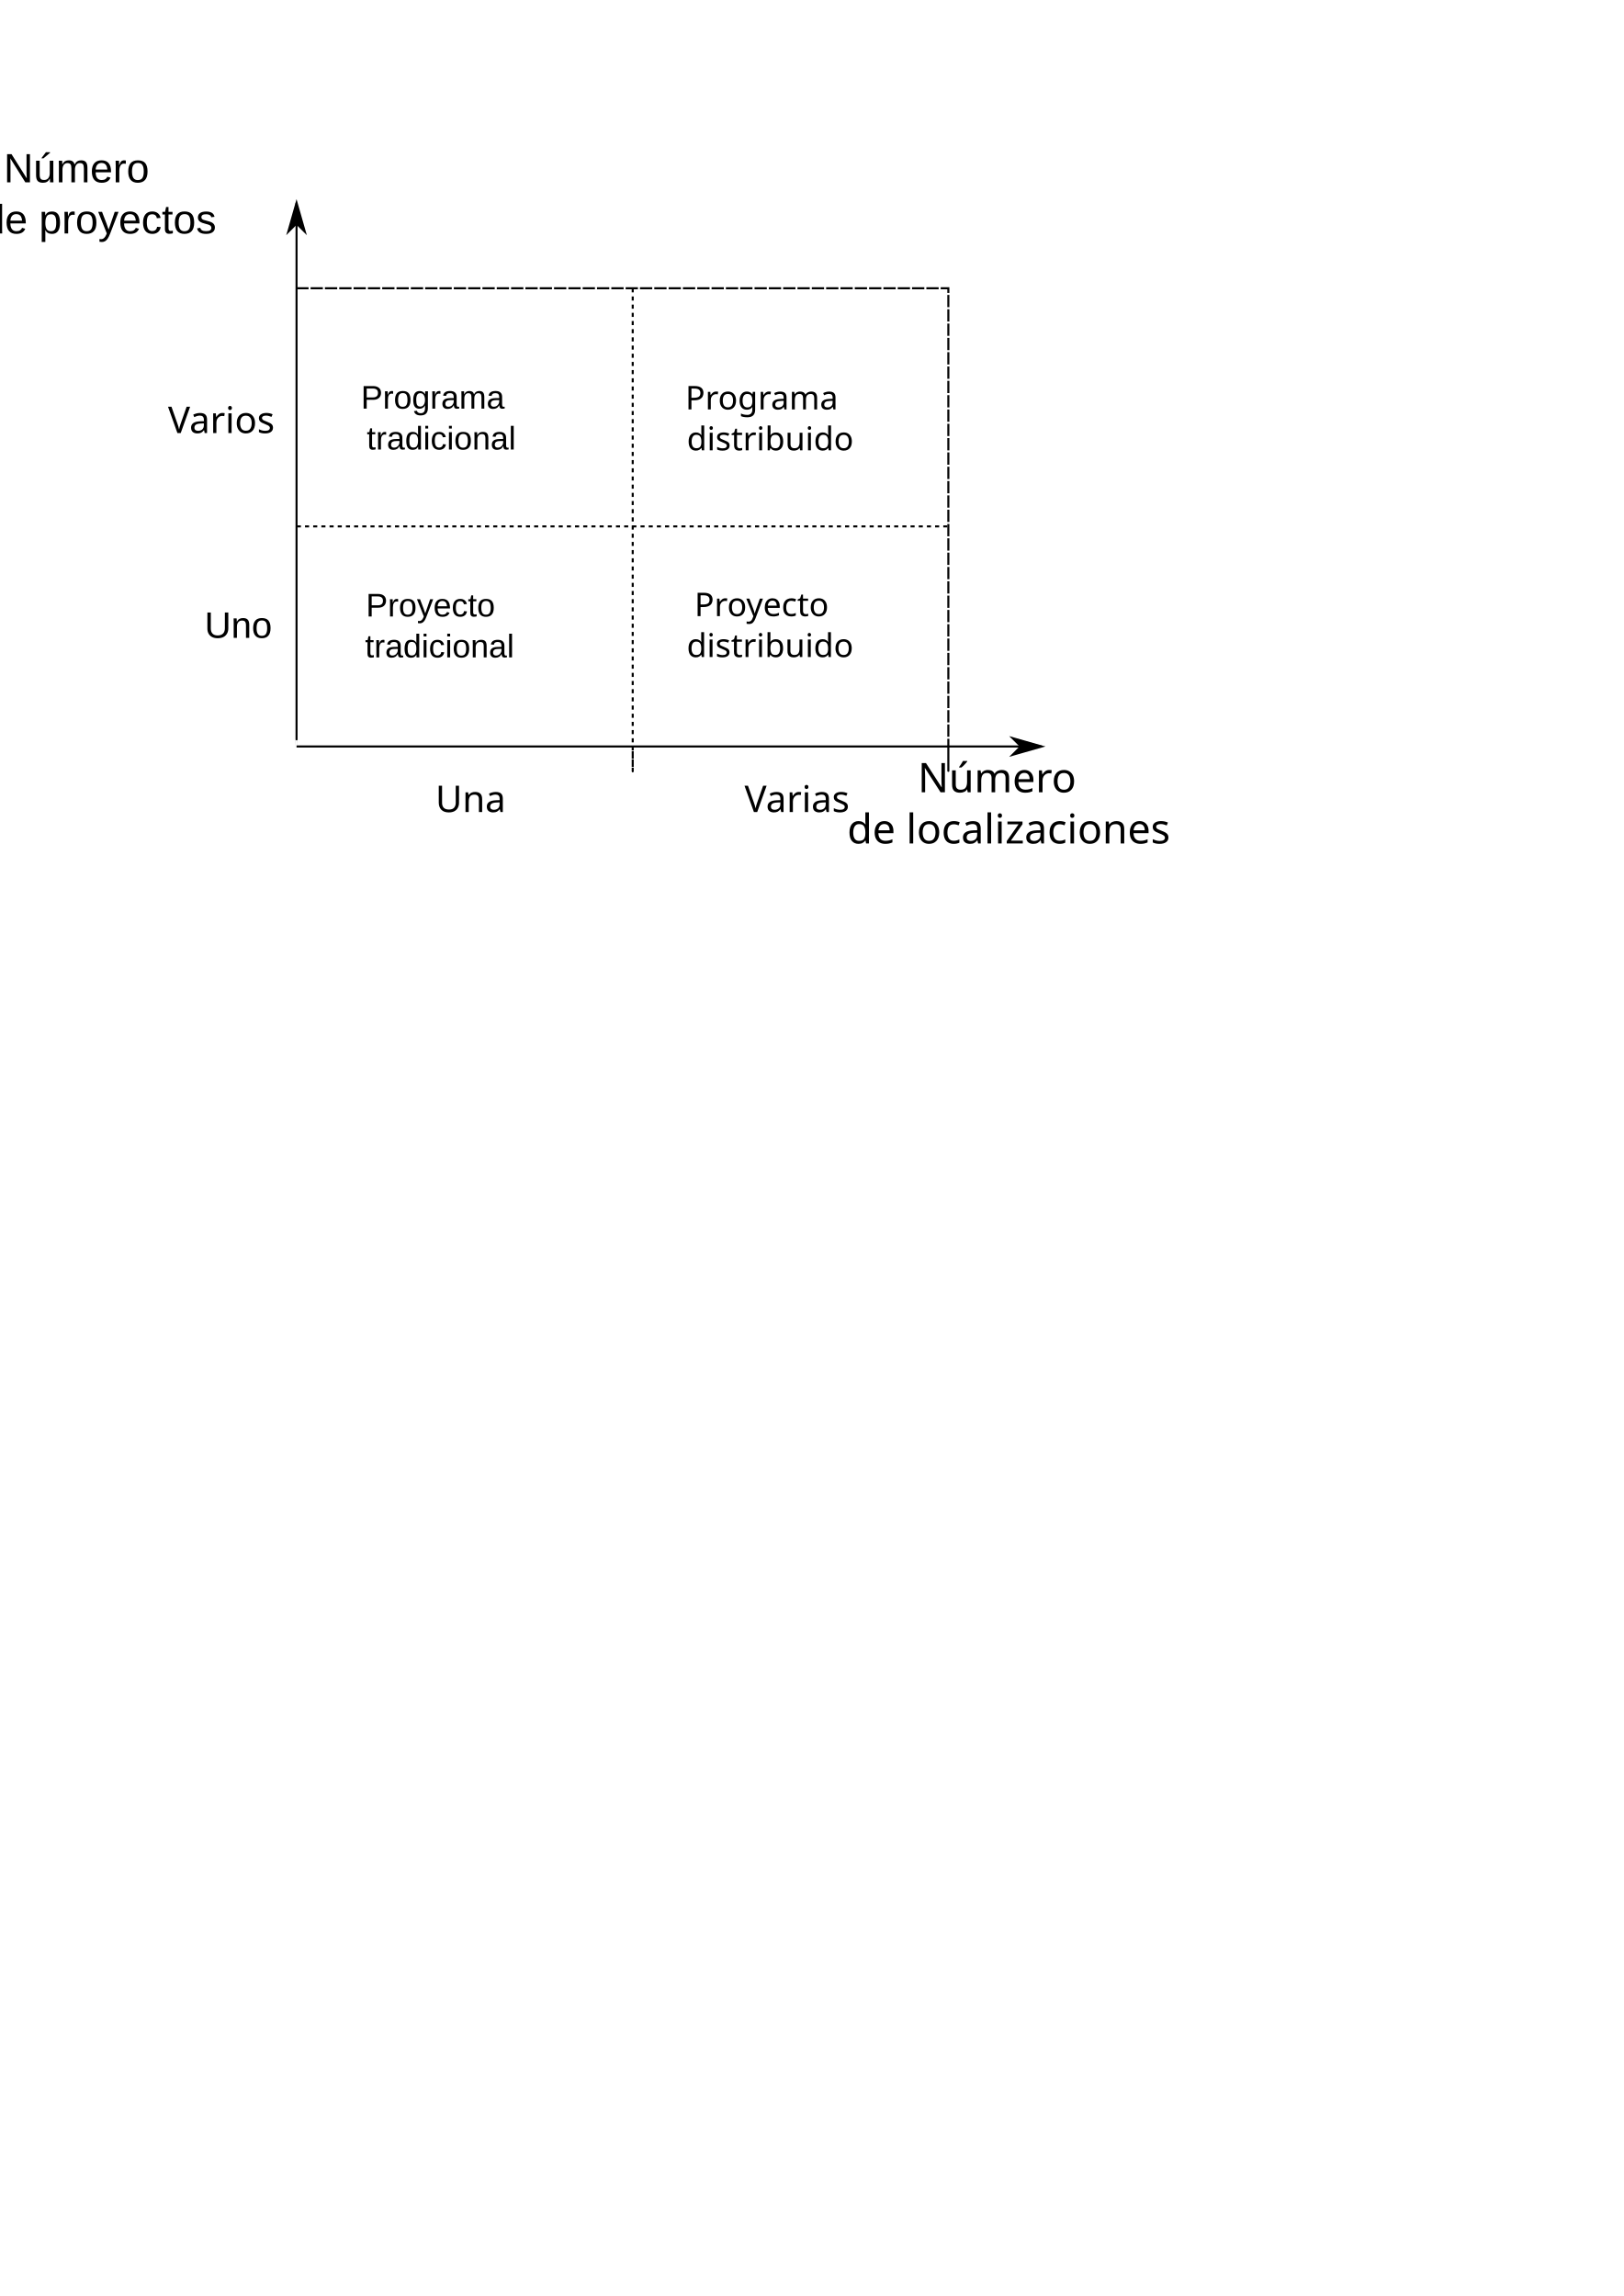
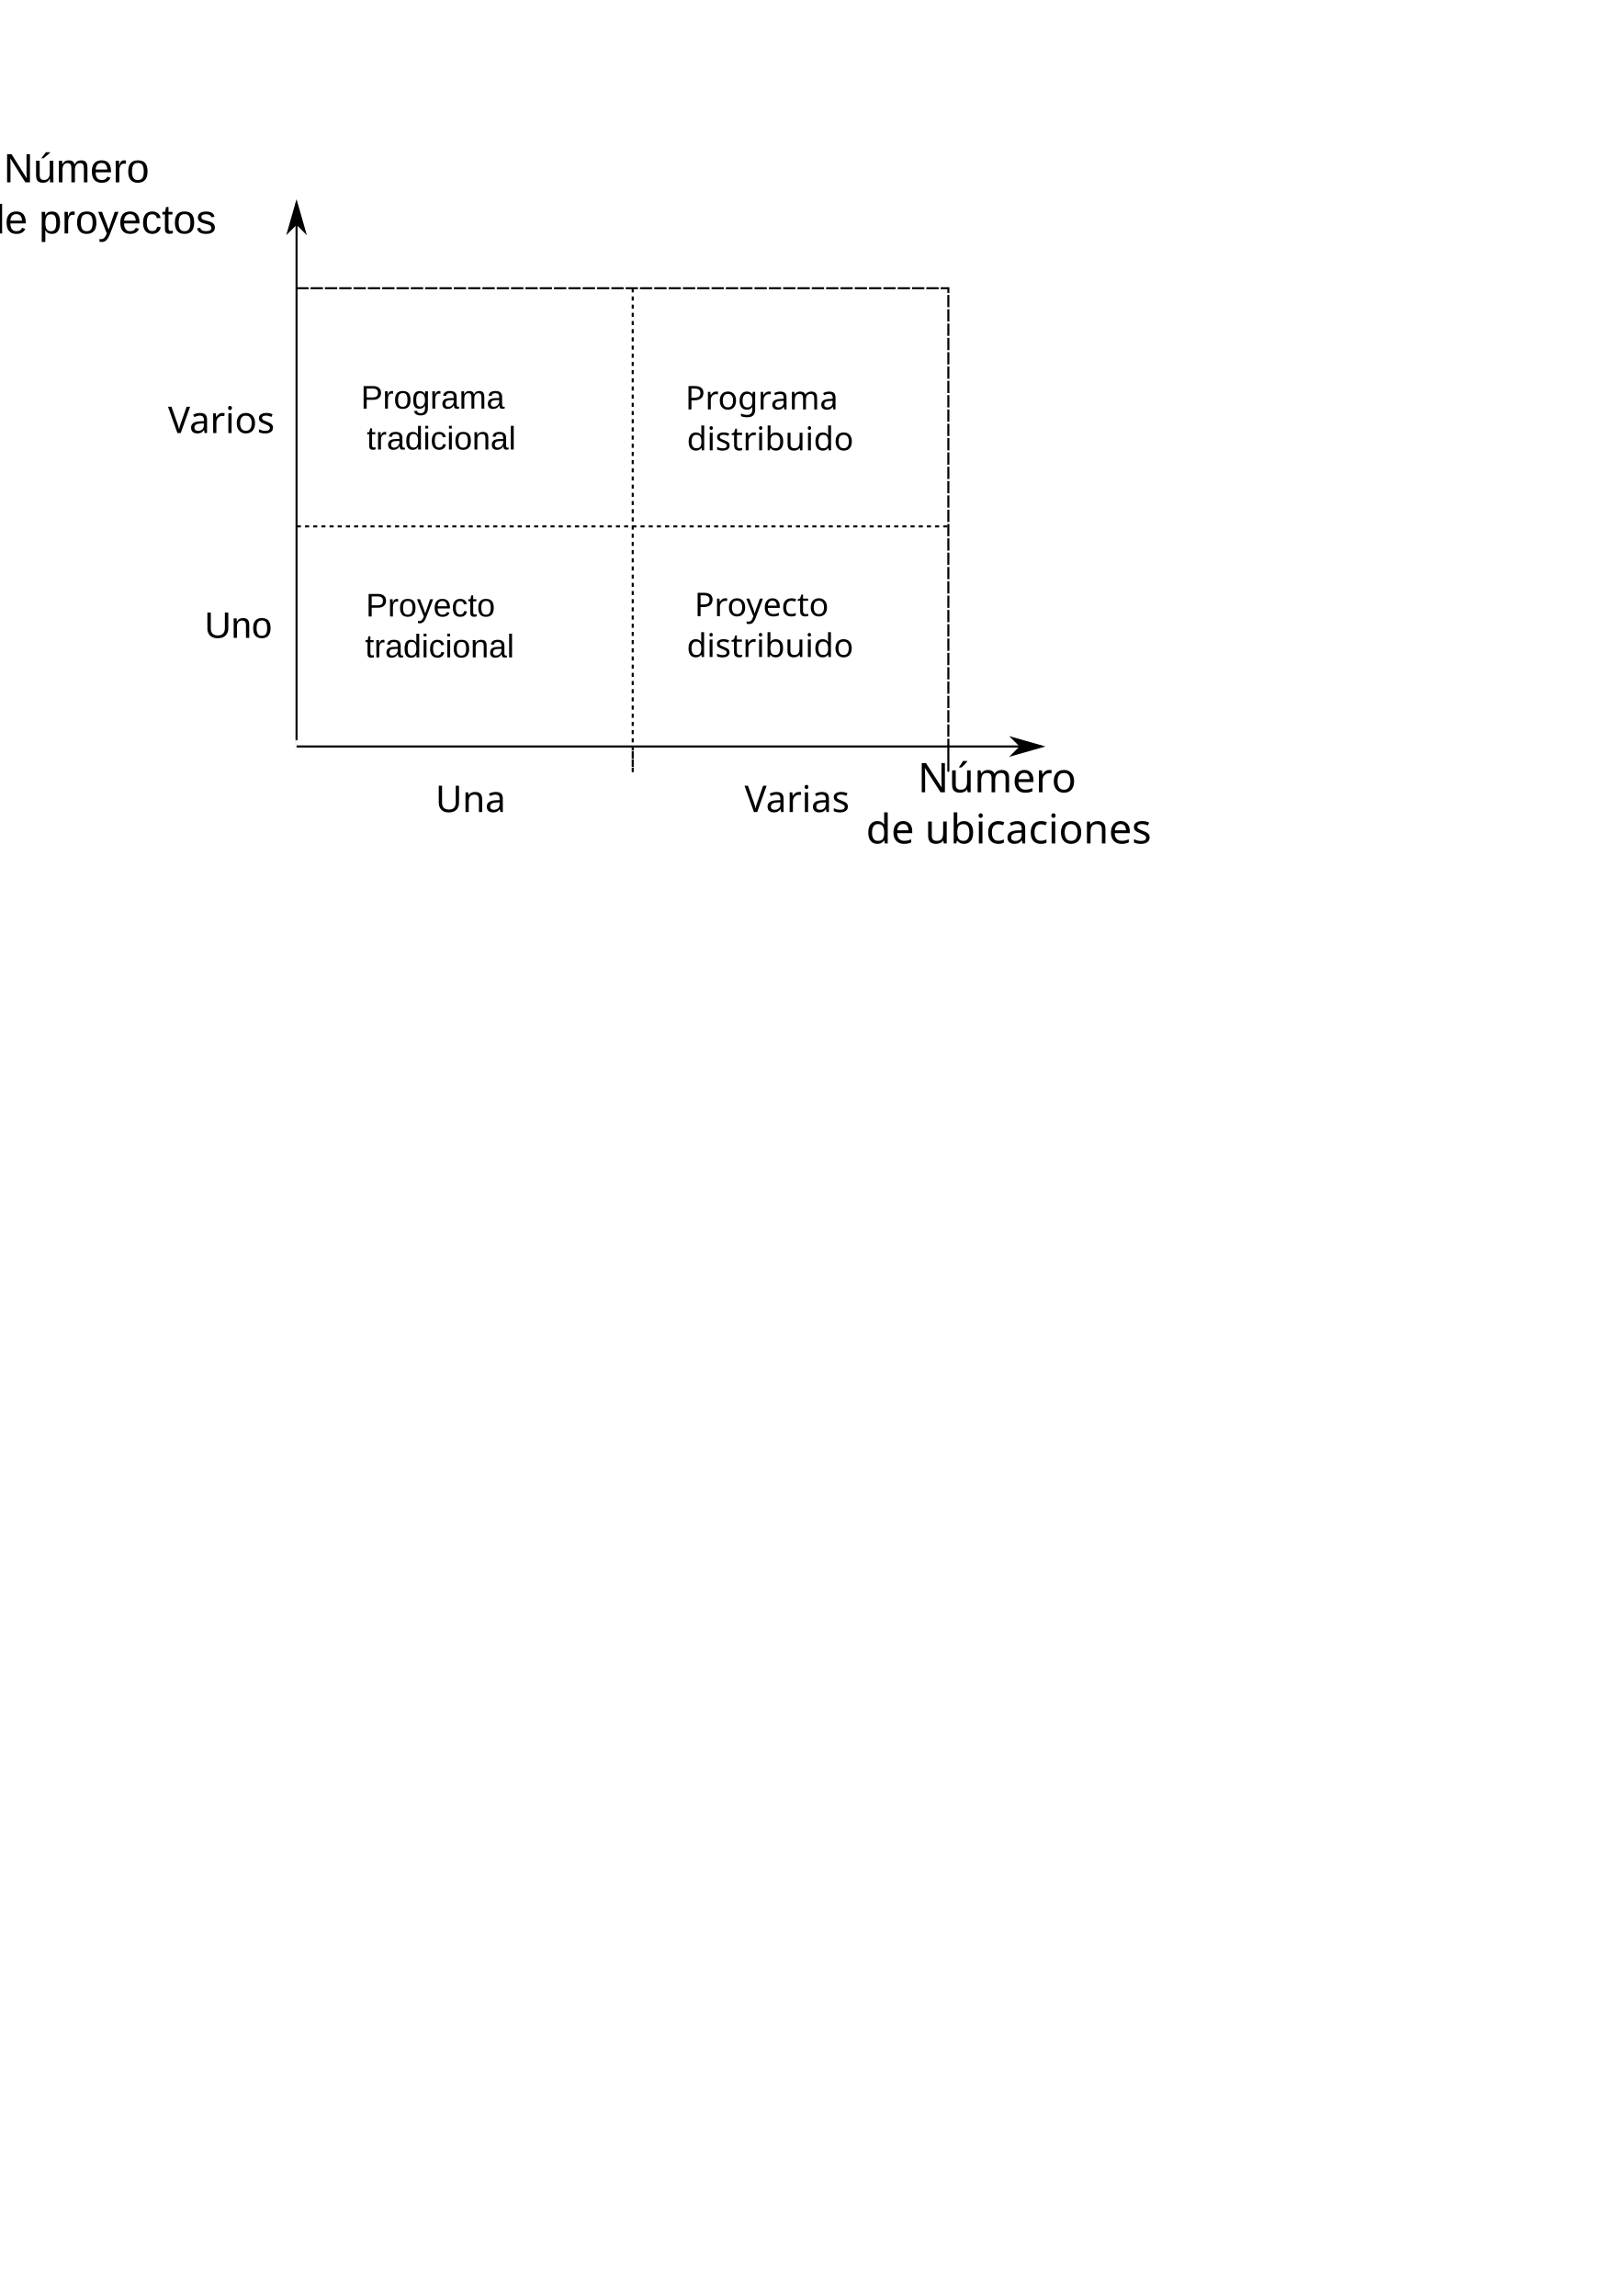
<svg xmlns="http://www.w3.org/2000/svg" width="210mm" height="297mm" id="svg2" version="1.1">
  <defs id="defs4">
    <marker orient="auto" refY="0.0" refX="0.0" id="Arrow1Lstart" style="overflow:visible">
      <path id="path3764" d="M 0.0,0.0 L 5.0,-5.0 L -12.5,0.0 L 5.0,5.0 L 0.0,0.0 z " style="fill-rule:evenodd;stroke:#000000;stroke-width:1.0pt;marker-start:none" transform="scale(0.8) translate(12.5,0)" />
    </marker>
    <marker orient="auto" refY="0.0" refX="0.0" id="Arrow1Lend" style="overflow:visible;">
      <path id="path3767" d="M 0.0,0.0 L 5.0,-5.0 L -12.5,0.0 L 5.0,5.0 L 0.0,0.0 z " style="fill-rule:evenodd;stroke:#000000;stroke-width:1.0pt;marker-start:none;" transform="scale(0.8) rotate(180) translate(12.5,0)" />
    </marker>
  </defs>
  <g id="layer1">
    <path style="fill:none;stroke:#000000;stroke-width:1;stroke-linecap:butt;stroke-linejoin:miter;stroke-miterlimit:4;stroke-opacity:1;stroke-dasharray:6, 1;stroke-dashoffset:0" d="m 144.827,140.934 c 315.714,0 318.745,0 318.745,0 0,314.286 0,223.902 0,223.902" id="path2987" />
    <path style="fill:none;stroke:#000000;stroke-width:1;stroke-linecap:butt;stroke-linejoin:miter;stroke-miterlimit:4;stroke-opacity:1;stroke-dasharray:2, 2;stroke-dashoffset:0" d="m 309.286,140.934 c 0,314.286 0,224.234 0,224.234" id="path2989" />
    <path style="fill:none;stroke:#000000;stroke-width:1;stroke-linecap:butt;stroke-linejoin:miter;stroke-miterlimit:4;stroke-opacity:1;stroke-dasharray:2, 2;stroke-dashoffset:0" d="m 145.087,257.362 c 318.571,0 318.485,0 318.485,0" id="path2991" />
    <text xml:space="preserve" style="font-size:40px;font-style:normal;font-variant:normal;font-weight:normal;font-stretch:normal;text-align:center;line-height:125%;letter-spacing:0px;word-spacing:0px;text-anchor:middle;fill:#000000;fill-opacity:1;stroke:none;font-family:Arial;-inkscape-font-specification:Arial" x="76.29" y="89.148" id="text4757">
      <tspan x="76.29" y="89.148" style="font-size:20px;text-align:center;text-anchor:middle" id="tspan4761">Número</tspan>
      <tspan x="76.29" y="114.148" style="font-size:20px;text-align:center;text-anchor:middle" id="tspan4765">de proyectos</tspan>
    </text>
    <text xml:space="preserve" style="font-size:22px;font-style:normal;font-weight:normal;text-align:center;line-height:125%;letter-spacing:0px;word-spacing:0px;text-anchor:middle;fill:#000000;fill-opacity:1;stroke:none;font-family:Sans" x="507.395" y="387.362" id="text4767">
      <tspan id="tspan4769" x="507.395" y="387.362" style="font-size:20px">Número</tspan>
-       <tspan x="507.395" y="412.362" id="tspan4771" style="font-size:20px">de localizaciones</tspan>
+       <tspan x="507.395" y="412.362" id="tspan4771" style="font-size:20px">de ubicaciones</tspan>
    </text>
    <text xml:space="preserve" style="font-size:16px;font-style:normal;font-weight:normal;text-align:center;line-height:125%;letter-spacing:0px;word-spacing:0px;text-anchor:middle;fill:#000000;fill-opacity:1;stroke:none;font-family:Sans" x="226.12" y="199.771" id="text4773">
      <tspan id="tspan4775" x="226.12" y="199.771" style="font-style:normal;font-variant:normal;font-weight:normal;font-stretch:normal;font-family:Arial;-inkscape-font-specification:Arial">Programa</tspan>
      <tspan x="226.12" y="219.771" id="tspan4777" style="font-style:normal;font-variant:normal;font-weight:normal;font-stretch:normal;font-family:Arial;-inkscape-font-specification:Arial">tradicional</tspan>
    </text>
    <text xml:space="preserve" style="font-size:16px;font-style:normal;font-weight:normal;text-align:center;line-height:125%;letter-spacing:0px;word-spacing:0px;text-anchor:middle;fill:#000000;fill-opacity:1;stroke:none;font-family:Sans" x="386.906" y="200.154" id="text4791">
      <tspan id="tspan4793" x="386.906" y="200.154">Programa</tspan>
      <tspan x="386.906" y="220.154" id="tspan4795">distribuido</tspan>
    </text>
    <text xml:space="preserve" style="font-size:16px;font-style:normal;font-variant:normal;font-weight:normal;font-stretch:normal;text-align:center;line-height:125%;letter-spacing:0px;word-spacing:0px;text-anchor:middle;fill:#000000;fill-opacity:1;stroke:none;font-family:Arial;-inkscape-font-specification:Arial" x="226.002" y="301.406" id="text4797">
      <tspan id="tspan4799" x="226.002" y="301.406">Proyecto</tspan>
      <tspan x="226.002" y="321.406" id="tspan4801">tradicional</tspan>
    </text>
    <text xml:space="preserve" style="font-size:16px;font-style:normal;font-weight:normal;text-align:center;line-height:125%;letter-spacing:0px;word-spacing:0px;text-anchor:middle;fill:#000000;fill-opacity:1;stroke:none;font-family:Sans" x="386.849" y="301.233" id="text4803">
      <tspan id="tspan4805" x="386.849" y="301.233">Proyecto</tspan>
      <tspan x="386.849" y="321.233" id="tspan4807">distribuido</tspan>
    </text>
    <path style="fill:none;stroke:#000000;stroke-width:0.992px;stroke-linecap:butt;stroke-linejoin:miter;stroke-opacity:1;marker-start:url(#Arrow1Lstart)" d="m 144.957,99.283 c 0,266.791 0,266.289 0,266.289" id="path4809" />
    <path style="fill:none;stroke:#000000;stroke-width:1px;stroke-linecap:butt;stroke-linejoin:miter;stroke-opacity:1;marker-start:url(#Arrow1Lstart)" d="m 509.117,364.953 c -364.16,0 -364.16,0 -364.16,0" id="path4811" />
    <text xml:space="preserve" style="font-size:18px;font-style:normal;font-variant:normal;font-weight:normal;font-stretch:normal;line-height:125%;letter-spacing:0px;word-spacing:0px;fill:#000000;fill-opacity:1;stroke:none;font-family:Arial;-inkscape-font-specification:Arial" x="99.989" y="311.856" id="text5197">
      <tspan id="tspan5199" x="99.989" y="311.856">Uno</tspan>
    </text>
    <text xml:space="preserve" style="font-size:18px;font-style:normal;font-weight:normal;line-height:125%;letter-spacing:0px;word-spacing:0px;fill:#000000;fill-opacity:1;stroke:none;font-family:Sans" x="82.132" y="211.721" id="text5201">
      <tspan id="tspan5203" x="82.132" y="211.721">Varios</tspan>
    </text>
    <text xml:space="preserve" style="font-size:18px;font-style:normal;font-weight:normal;line-height:125%;letter-spacing:0px;word-spacing:0px;fill:#000000;fill-opacity:1;stroke:none;font-family:Sans" x="212.857" y="397.005" id="text5205">
      <tspan id="tspan5207" x="212.857" y="397.005">Una</tspan>
    </text>
    <text xml:space="preserve" style="font-size:18px;font-style:normal;font-weight:normal;line-height:125%;letter-spacing:0px;word-spacing:0px;fill:#000000;fill-opacity:1;stroke:none;font-family:Sans" x="363.936" y="397.005" id="text5209">
      <tspan id="tspan5211" x="363.936" y="397.005">Varias</tspan>
    </text>
    <rect style="fill:none;stroke-width:1;stroke-miterlimit:4;stroke-dasharray:2, 2;stroke-dashoffset:0" id="rect5217" width="637.406" height="400.02" x="-21.213" y="41.199" rx="6.454" ry="94.028" />
  </g>
</svg>
